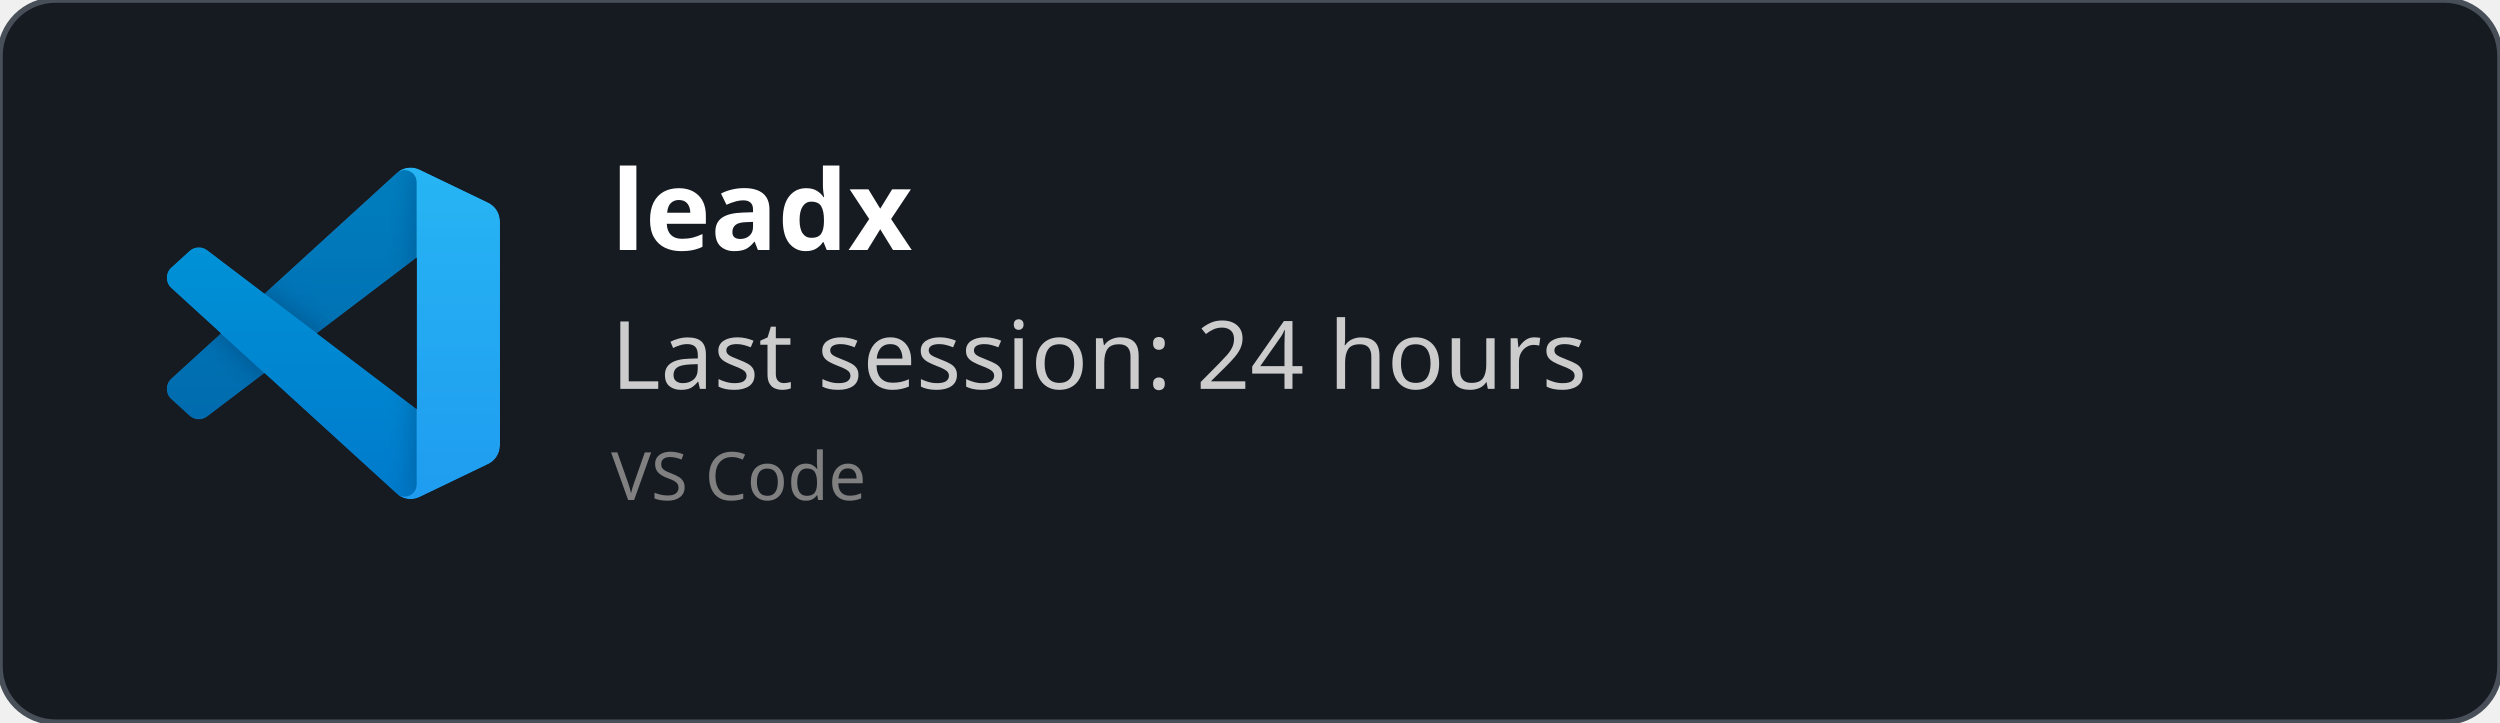
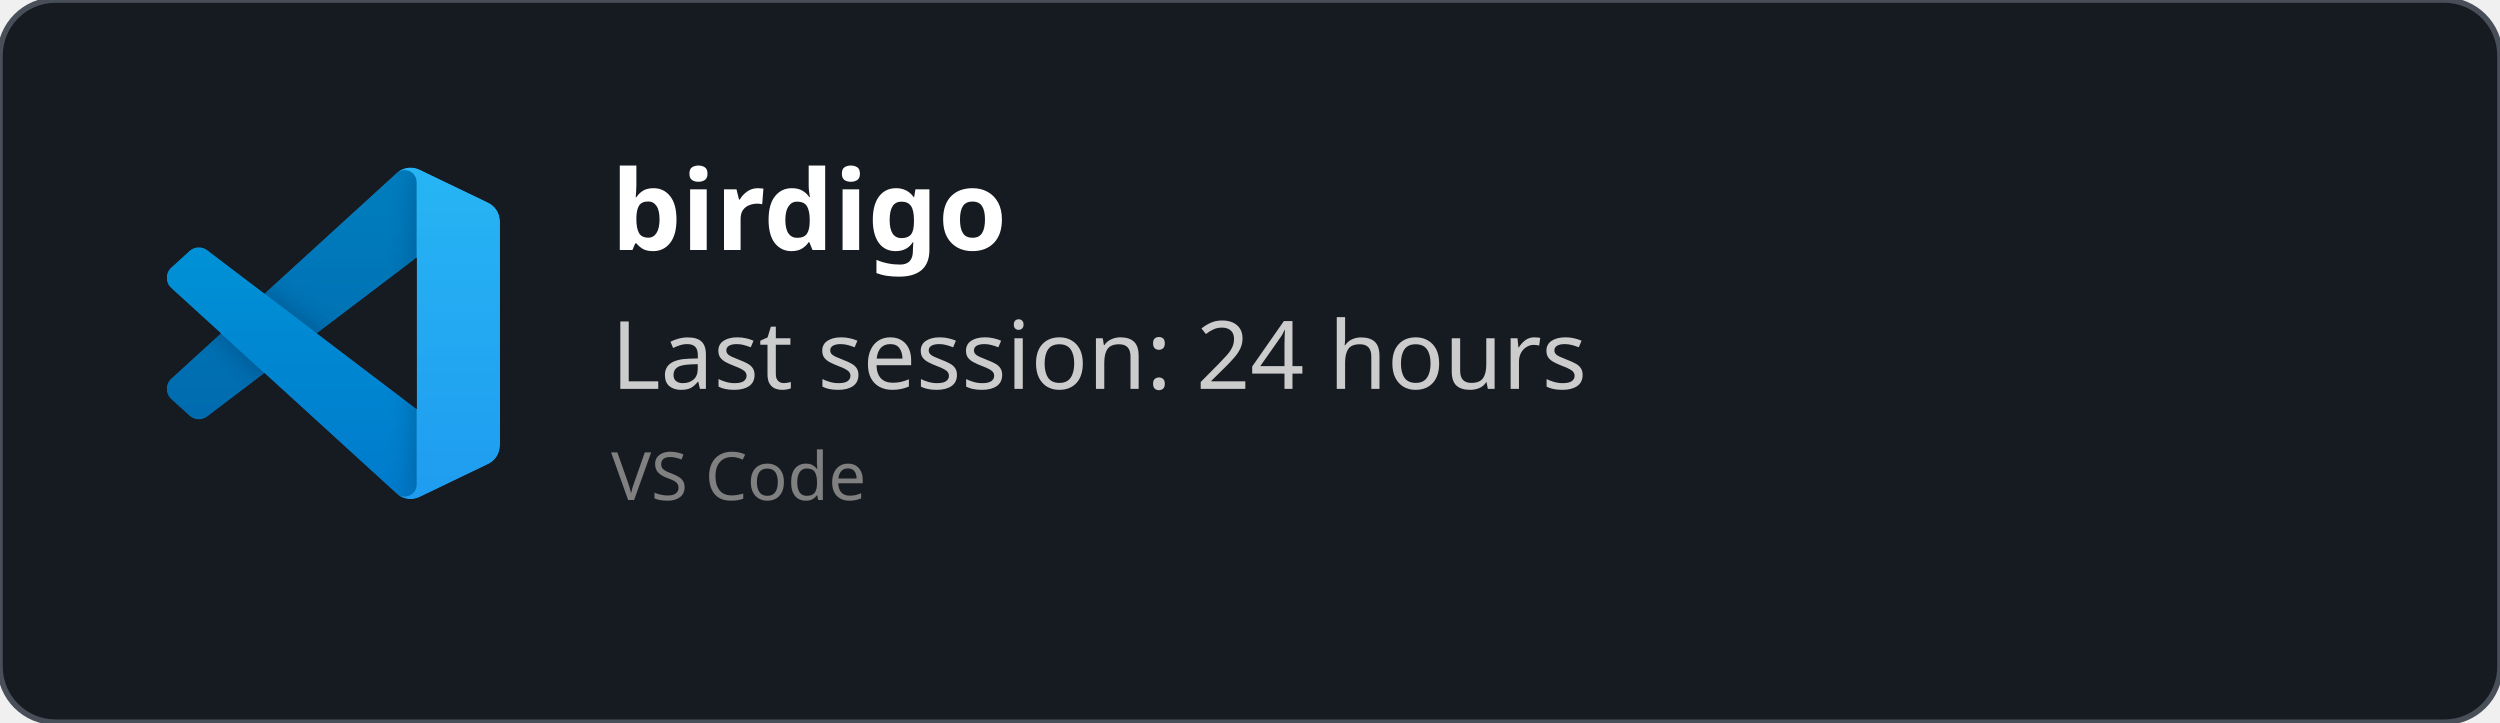
<svg xmlns="http://www.w3.org/2000/svg" width="450" height="130" viewBox="0 0 450 130" fill="none" role="img">
  <style>
    *{
        font-family: 'Segoe UI', Ubuntu, monospace
    }
    </style>
  <defs>
    <clipPath id="horizontalClip" x="20" y="20" width="500" height="200">
      <rect x="90" y="20" width="300" height="50" />
    </clipPath>
  </defs>
  <rect width="450" height="130" fill="rgba(22,27,34)" stroke="#484f58" stroke-width="1" fill-opacity="1" stroke-opacity="1" x="0" y="0" rx="10px" ry="10px">
    </rect>
  <svg width="60" height="60" x="30" y="30" viewBox="0 0 100 100" fill="none" id="vscode">
    <mask id="mask0" mask-type="alpha" maskUnits="userSpaceOnUse" x="0" y="0" width="100" height="100">
      <path fill-rule="evenodd" clip-rule="evenodd" d="M70.912 99.317C72.487 99.931 74.283 99.891 75.873 99.126L96.461 89.22C98.624 88.179 100 85.989 100 83.587V16.413C100 14.011 98.624 11.822 96.461 10.781L75.873 0.874C73.786 -0.13 71.345 0.116 69.513 1.447C69.252 1.637 69.003 1.849 68.769 2.083L29.355 38.041L12.187 25.01C10.589 23.797 8.354 23.896 6.869 25.246L1.363 30.255C-0.453 31.906 -0.455 34.763 1.359 36.417L16.247 50L1.359 63.583C-0.455 65.237 -0.453 68.094 1.363 69.745L6.869 74.754C8.354 76.104 10.589 76.204 12.187 74.99L29.355 61.959L68.769 97.917C69.392 98.541 70.125 99.01 70.912 99.317ZM75.015 27.299L45.109 50L75.015 72.701V27.299Z" fill="white" />
    </mask>
    <g mask="url(#mask0)">
      <path d="M96.461 10.796L75.857 0.876C73.472 -0.273 70.622 0.212 68.75 2.083L1.299 63.583C-0.516 65.237 -0.514 68.094 1.303 69.745L6.813 74.754C8.298 76.104 10.535 76.204 12.134 74.99L93.361 13.37C96.086 11.303 100 13.246 100 16.667V16.427C100 14.027 98.625 11.838 96.461 10.796Z" fill="#0065A9" />
      <g filter="url(#filter0_d)">
        <path d="M96.461 89.204L75.857 99.124C73.472 100.273 70.622 99.788 68.75 97.917L1.299 36.417C-0.516 34.763 -0.514 31.906 1.303 30.255L6.813 25.246C8.298 23.896 10.535 23.796 12.134 25.009L93.361 86.63C96.086 88.697 100 86.754 100 83.333V83.573C100 85.974 98.625 88.162 96.461 89.204Z" fill="#007ACC" />
      </g>
      <g filter="url(#filter1_d)">
        <path d="M75.858 99.126C73.472 100.274 70.622 99.788 68.75 97.917C71.056 100.223 75 98.59 75 95.328V4.672C75 1.41 71.056 -0.223 68.75 2.083C70.622 0.211 73.472 -0.274 75.858 0.874L96.459 10.781C98.623 11.822 100 14.011 100 16.413V83.587C100 85.989 98.623 88.179 96.459 89.22L75.858 99.126Z" fill="#1F9CF0" />
      </g>
      <g style="mix-blend-mode:overlay" opacity="0.25">
        <path fill-rule="evenodd" clip-rule="evenodd" d="M70.851 99.317C72.426 99.931 74.222 99.891 75.812 99.126L96.4 89.22C98.563 88.179 99.939 85.989 99.939 83.587V16.413C99.939 14.011 98.564 11.822 96.4 10.781L75.812 0.874C73.725 -0.13 71.284 0.116 69.453 1.447C69.191 1.637 68.942 1.849 68.708 2.083L29.294 38.041L12.126 25.01C10.528 23.796 8.293 23.896 6.809 25.246L1.302 30.255C-0.513 31.906 -0.515 34.763 1.298 36.417L16.186 50L1.298 63.583C-0.515 65.237 -0.513 68.094 1.302 69.745L6.809 74.754C8.293 76.104 10.528 76.204 12.126 74.99L29.294 61.959L68.708 97.917C69.332 98.54 70.064 99.01 70.851 99.317ZM74.954 27.299L45.048 50L74.954 72.701V27.299Z" fill="url(#paint0_linear)" />
      </g>
    </g>
    <defs>
      <filter id="filter0_d" x="-8.394" y="15.829" width="116.727" height="92.246" filterUnits="userSpaceOnUse" color-interpolation-filters="sRGB">
        <feFlood flood-opacity="0" result="BackgroundImageFix" />
        <feColorMatrix in="SourceAlpha" type="matrix" values="0 0 0 0 0 0 0 0 0 0 0 0 0 0 0 0 0 0 127 0" />
        <feOffset />
        <feGaussianBlur stdDeviation="4.167" />
        <feColorMatrix type="matrix" values="0 0 0 0 0 0 0 0 0 0 0 0 0 0 0 0 0 0 0.25 0" />
        <feBlend mode="overlay" in2="BackgroundImageFix" result="effect1_dropShadow" />
        <feBlend mode="normal" in="SourceGraphic" in2="effect1_dropShadow" result="shape" />
      </filter>
      <filter id="filter1_d" x="60.417" y="-8.076" width="47.917" height="116.151" filterUnits="userSpaceOnUse" color-interpolation-filters="sRGB">
        <feFlood flood-opacity="0" result="BackgroundImageFix" />
        <feColorMatrix in="SourceAlpha" type="matrix" values="0 0 0 0 0 0 0 0 0 0 0 0 0 0 0 0 0 0 127 0" />
        <feOffset />
        <feGaussianBlur stdDeviation="4.167" />
        <feColorMatrix type="matrix" values="0 0 0 0 0 0 0 0 0 0 0 0 0 0 0 0 0 0 0.25 0" />
        <feBlend mode="overlay" in2="BackgroundImageFix" result="effect1_dropShadow" />
        <feBlend mode="normal" in="SourceGraphic" in2="effect1_dropShadow" result="shape" />
      </filter>
      <linearGradient id="paint0_linear" x1="49.939" y1="0.258" x2="49.939" y2="99.742" gradientUnits="userSpaceOnUse">
        <stop stop-color="white" />
        <stop offset="1" stop-color="white" stop-opacity="0" />
      </linearGradient>
    </defs>
  </svg>
  <text x="110" y="45" font-size="20" clip-path="url(#horizontalClip)" font-weight="bold" font-family="Ubuntu" fill="white">
-     leadx
+     birdigo
    </text>
  <text x="110" y="70" font-size="17px" font-family="Ubuntu" fill="#ccc">
    Last session: 24 hours
    </text>
  <text x="110" y="90" font-size="12px" font-family="Ubuntu" fill="grey">
    VS Code
    </text>
</svg>
